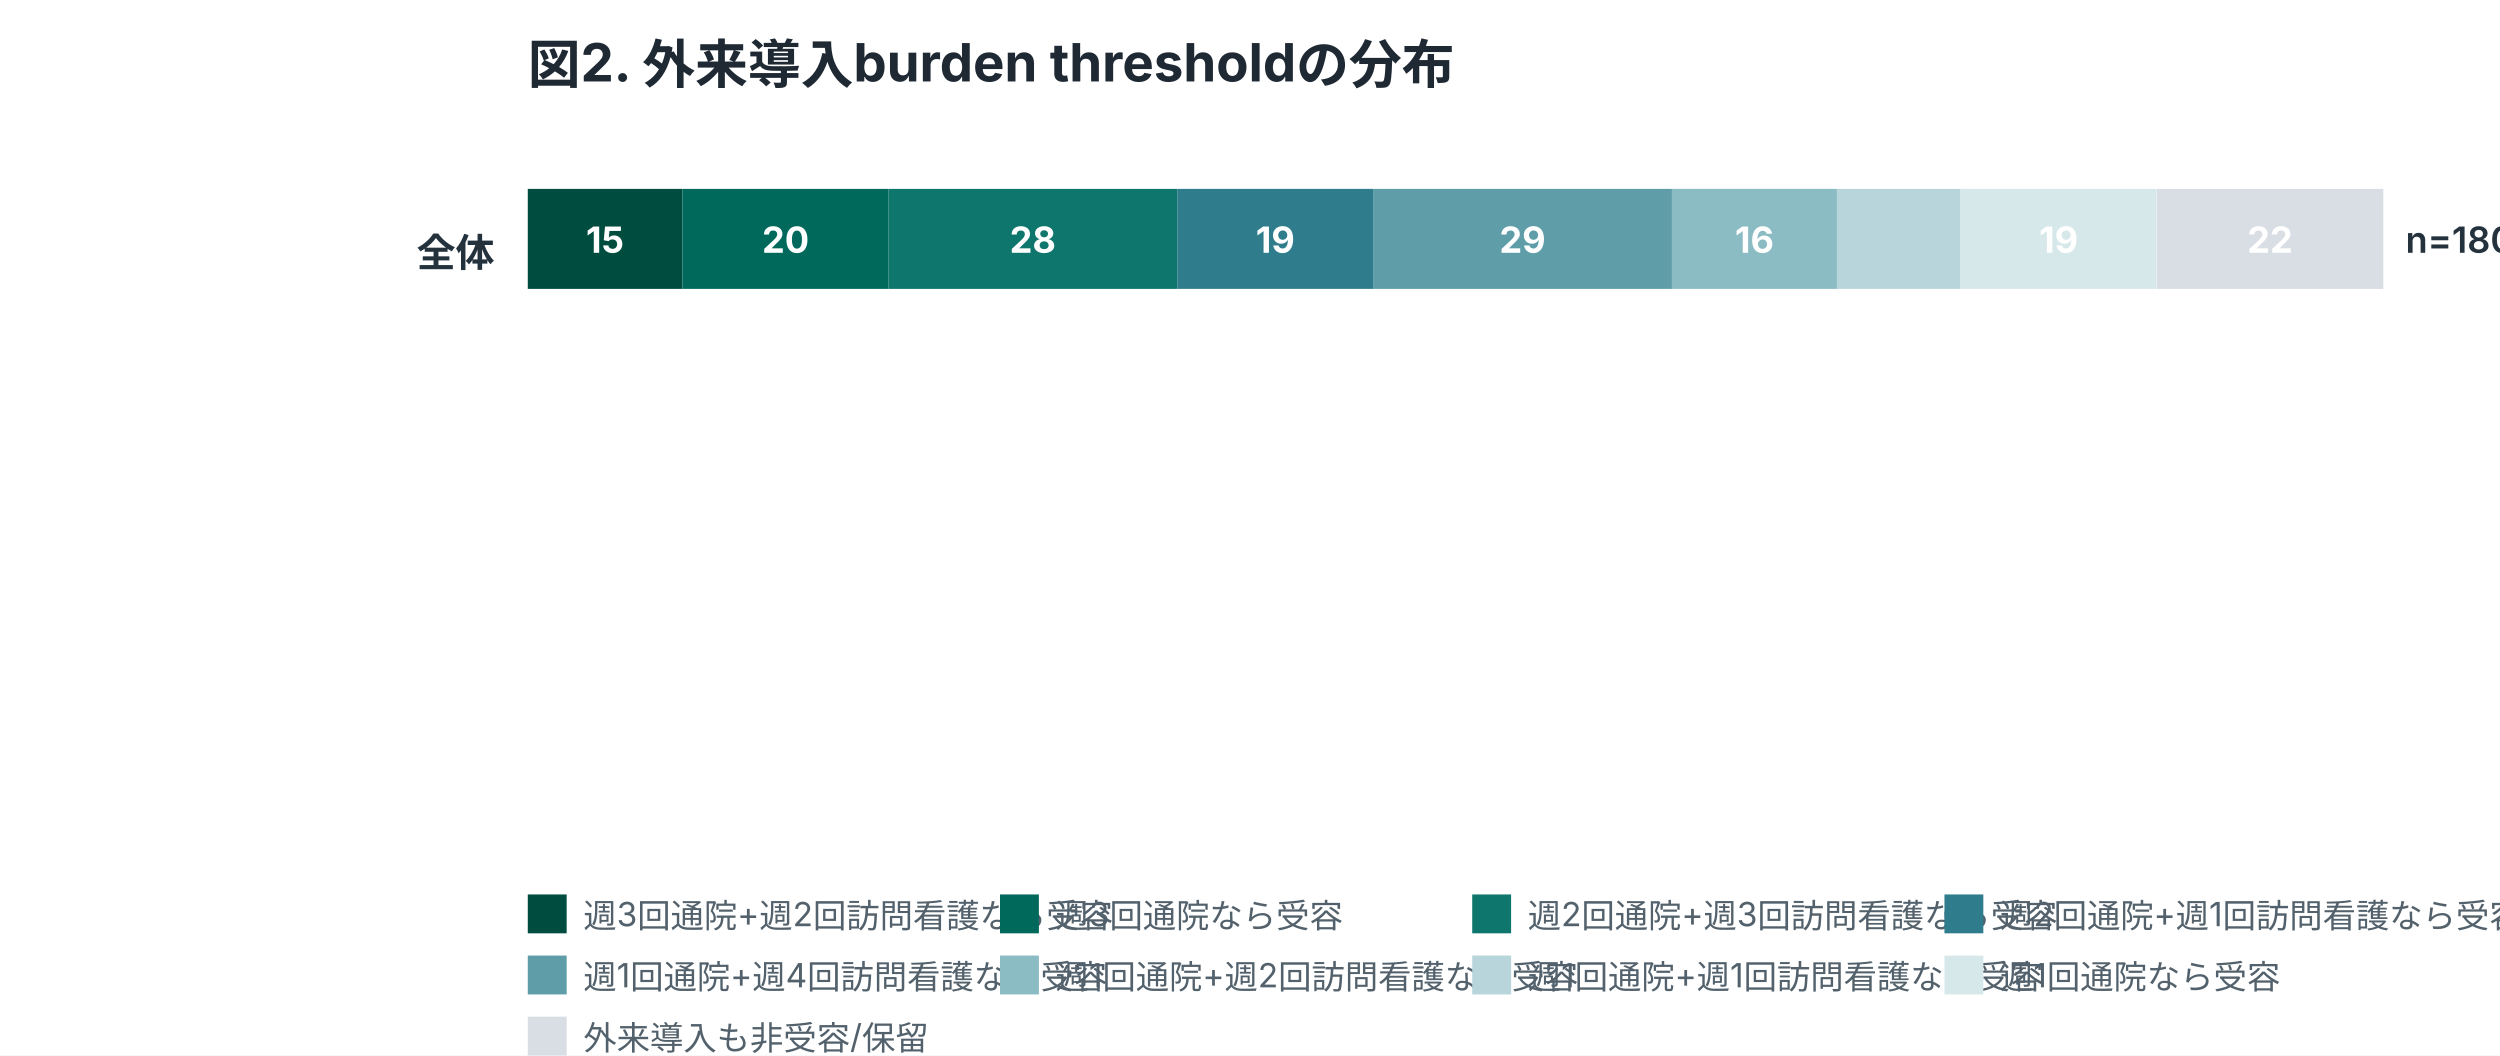
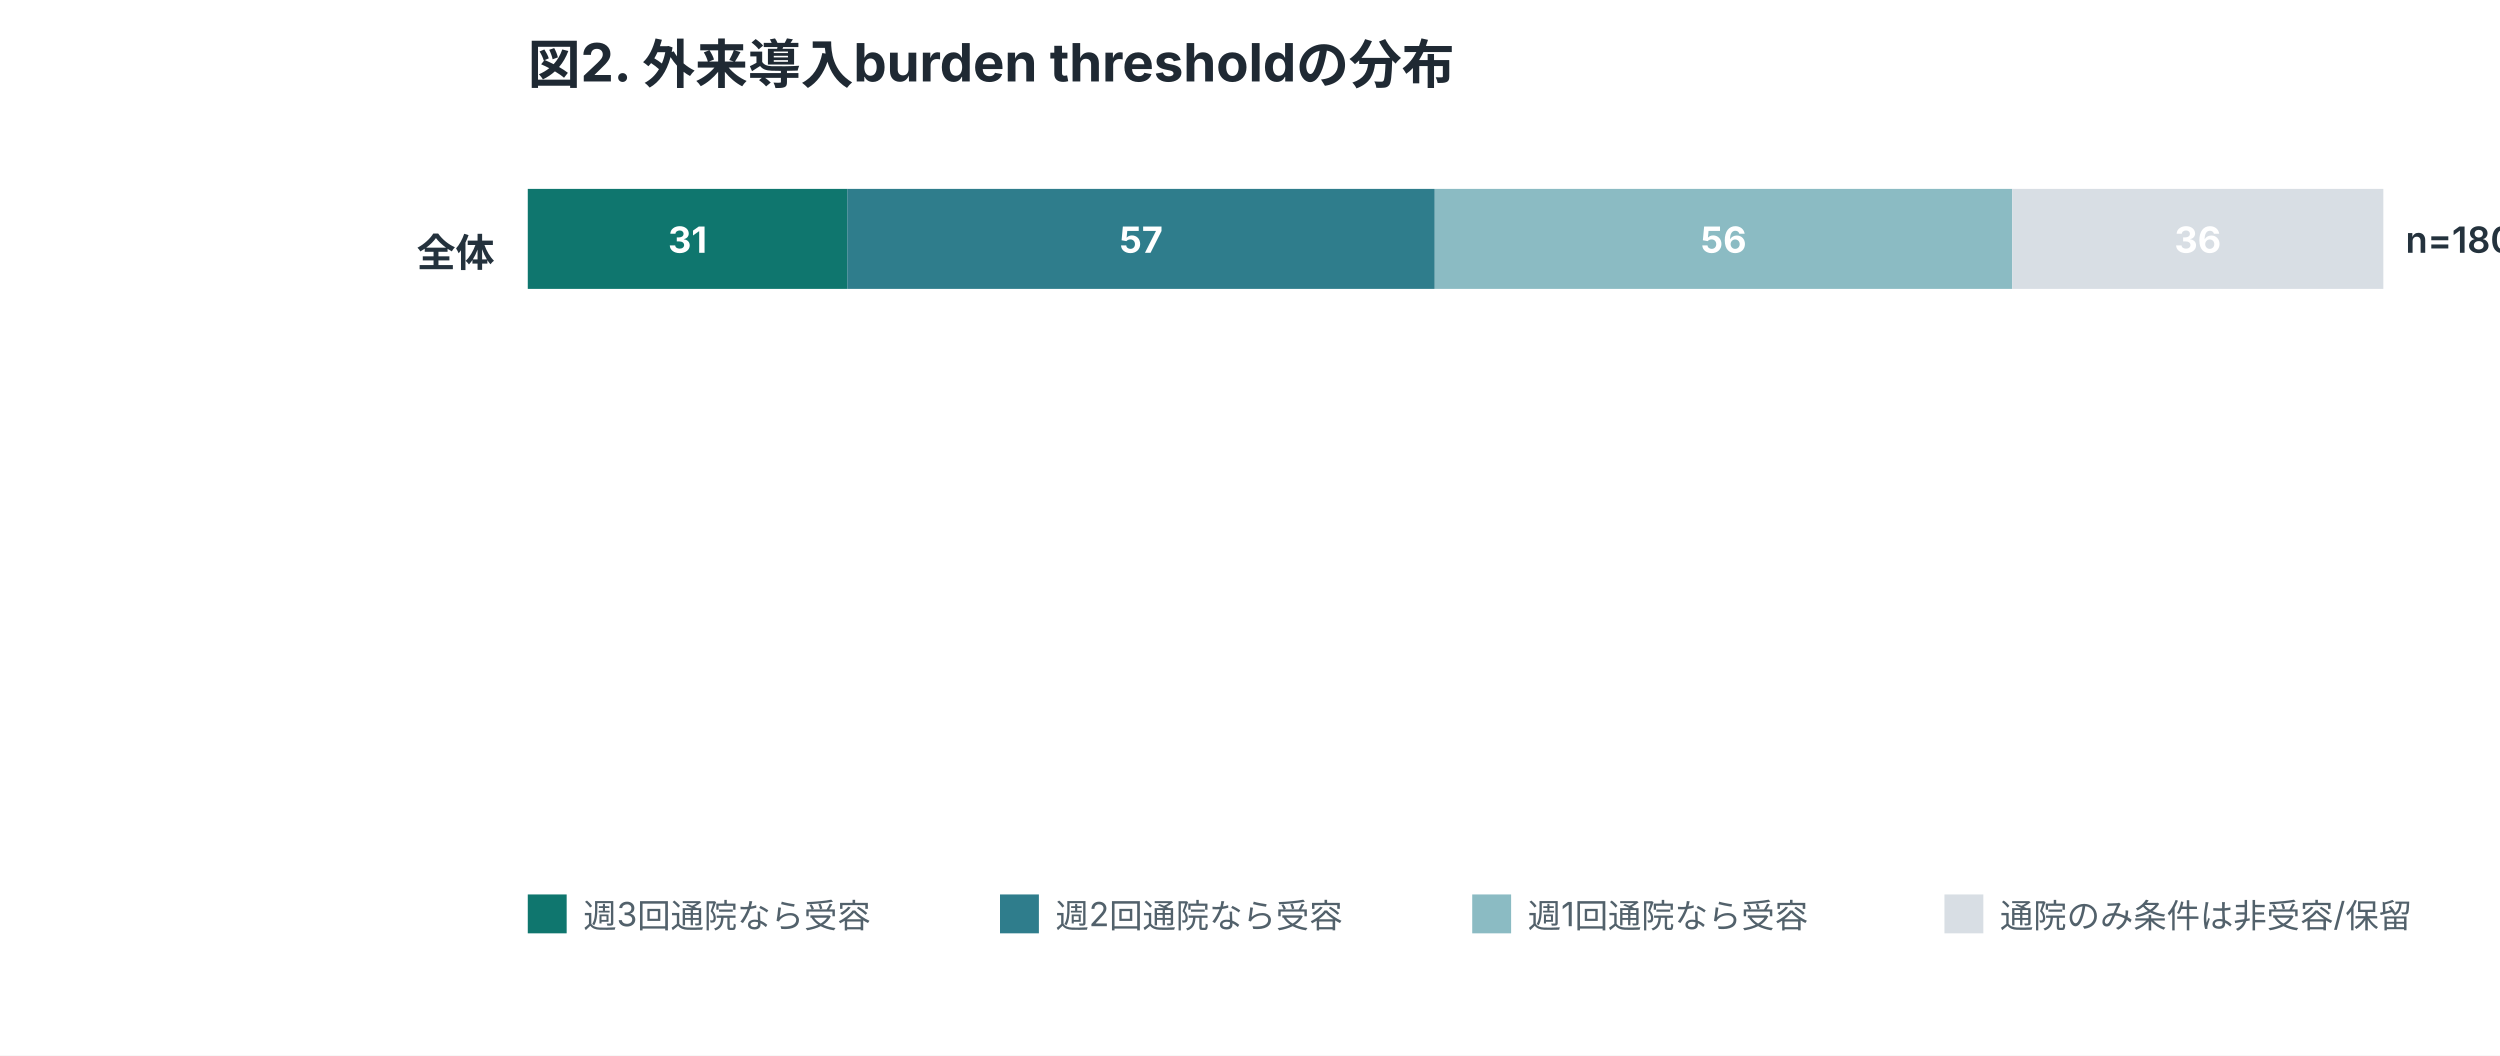
<svg xmlns="http://www.w3.org/2000/svg" width="900" height="380" viewBox="0 0 900 380" role="img">
  <style>
.title{font:700 19px -apple-system,BlinkMacSystemFont,"Segoe UI",sans-serif;fill:#1f2933}
.label{font:600 14px -apple-system,BlinkMacSystemFont,"Segoe UI",sans-serif;fill:#24323d}
.num{font:600 13px -apple-system,BlinkMacSystemFont,"Segoe UI",sans-serif;fill:#24323d}
.axis,.legend,.note{font:12px -apple-system,BlinkMacSystemFont,"Segoe UI",sans-serif;fill:#52616b}
.inside{font:700 13px -apple-system,BlinkMacSystemFont,"Segoe UI",sans-serif;fill:white}
.big{font:700 34px -apple-system,BlinkMacSystemFont,"Segoe UI",sans-serif;fill:#1f2933}
</style>
  <rect width="100%" height="100%" fill="white" />
  <text x="190" y="30" class="title">図2. 外来導入burden thresholdの分布</text>
  <text x="178" y="96" text-anchor="end" class="label">全体</text>
-   <rect x="190.0" y="68" width="55.7" height="36" fill="#004d40" />
-   <text x="217.8" y="91" text-anchor="middle" class="inside">15</text>
-   <rect x="245.7" y="68" width="74.2" height="36" fill="#00695c" />
-   <text x="282.8" y="91" text-anchor="middle" class="inside">20</text>
-   <rect x="319.9" y="68" width="103.9" height="36" fill="#0f766e" />
-   <text x="371.8" y="91" text-anchor="middle" class="inside">28</text>
-   <rect x="423.8" y="68" width="70.5" height="36" fill="#2f7d8c" />
-   <text x="459.1" y="91" text-anchor="middle" class="inside">19</text>
-   <rect x="494.3" y="68" width="107.6" height="36" fill="#5f9ea8" />
-   <text x="548.1" y="91" text-anchor="middle" class="inside">29</text>
-   <rect x="601.9" y="68" width="59.4" height="36" fill="#8bbbc3" />
-   <text x="631.6" y="91" text-anchor="middle" class="inside">16</text>
-   <rect x="661.3" y="68" width="44.5" height="36" fill="#b7d5da" />
-   <rect x="705.8" y="68" width="70.5" height="36" fill="#d7e8eb" />
-   <text x="741.1" y="91" text-anchor="middle" class="inside">19</text>
-   <rect x="776.4" y="68" width="81.6" height="36" fill="#d8dee4" />
-   <text x="817.2" y="91" text-anchor="middle" class="inside">22</text>
+   <rect x="190.0" y="68" width="115.0" height="36" fill="#0f766e" />
+   <text x="247.5" y="91" text-anchor="middle" class="inside">31</text>
+   <rect x="305.0" y="68" width="211.5" height="36" fill="#2f7d8c" />
+   <text x="410.8" y="91" text-anchor="middle" class="inside">57</text>
+   <rect x="516.6" y="68" width="207.8" height="36" fill="#8bbbc3" />
+   <text x="620.5" y="91" text-anchor="middle" class="inside">56</text>
+   <rect x="724.4" y="68" width="133.6" height="36" fill="#d8dee4" />
+   <text x="791.2" y="91" text-anchor="middle" class="inside">36</text>
  <text x="866" y="91" class="num">n=180</text>
-   <rect x="190" y="322" width="14" height="14" fill="#004d40" />
-   <text x="210" y="334" class="legend">週3回通院+週2回訪問看護なら受容</text>
-   <rect x="360" y="322" width="14" height="14" fill="#00695c" />
-   <text x="380" y="334" class="legend">週3回通院なら受容</text>
-   <rect x="530" y="322" width="14" height="14" fill="#0f766e" />
-   <text x="550" y="334" class="legend">週2回通院+週3回訪問看護なら受容</text>
-   <rect x="700" y="322" width="14" height="14" fill="#2f7d8c" />
-   <text x="720" y="334" class="legend">週2回通院+週1回訪問看護なら受容</text>
-   <rect x="190" y="344" width="14" height="14" fill="#5f9ea8" />
-   <text x="210" y="356" class="legend">週1回通院+週4回訪問看護なら受容</text>
-   <rect x="360" y="344" width="14" height="14" fill="#8bbbc3" />
-   <text x="380" y="356" class="legend">週1回通院+週2回訪問看護なら受容</text>
-   <rect x="530" y="344" width="14" height="14" fill="#b7d5da" />
-   <text x="550" y="356" class="legend">週1回通院+週1回訪問看護なら受容</text>
-   <rect x="700" y="344" width="14" height="14" fill="#d7e8eb" />
-   <text x="720" y="356" class="legend">週1回通院なら受容</text>
-   <rect x="190" y="366" width="14" height="14" fill="#d8dee4" />
-   <text x="210" y="378" class="legend">外来導入も非受容/保留</text>
+   <rect x="190" y="322" width="14" height="14" fill="#0f766e" />
+   <text x="210" y="334" class="legend">週3回通院なら受容</text>
+   <rect x="360" y="322" width="14" height="14" fill="#2f7d8c" />
+   <text x="380" y="334" class="legend">週2回通院なら受容</text>
+   <rect x="530" y="322" width="14" height="14" fill="#8bbbc3" />
+   <text x="550" y="334" class="legend">週1回通院なら受容</text>
+   <rect x="700" y="322" width="14" height="14" fill="#d8dee4" />
+   <text x="720" y="334" class="legend">通院のみ条件は非受容/保留</text>
</svg>
